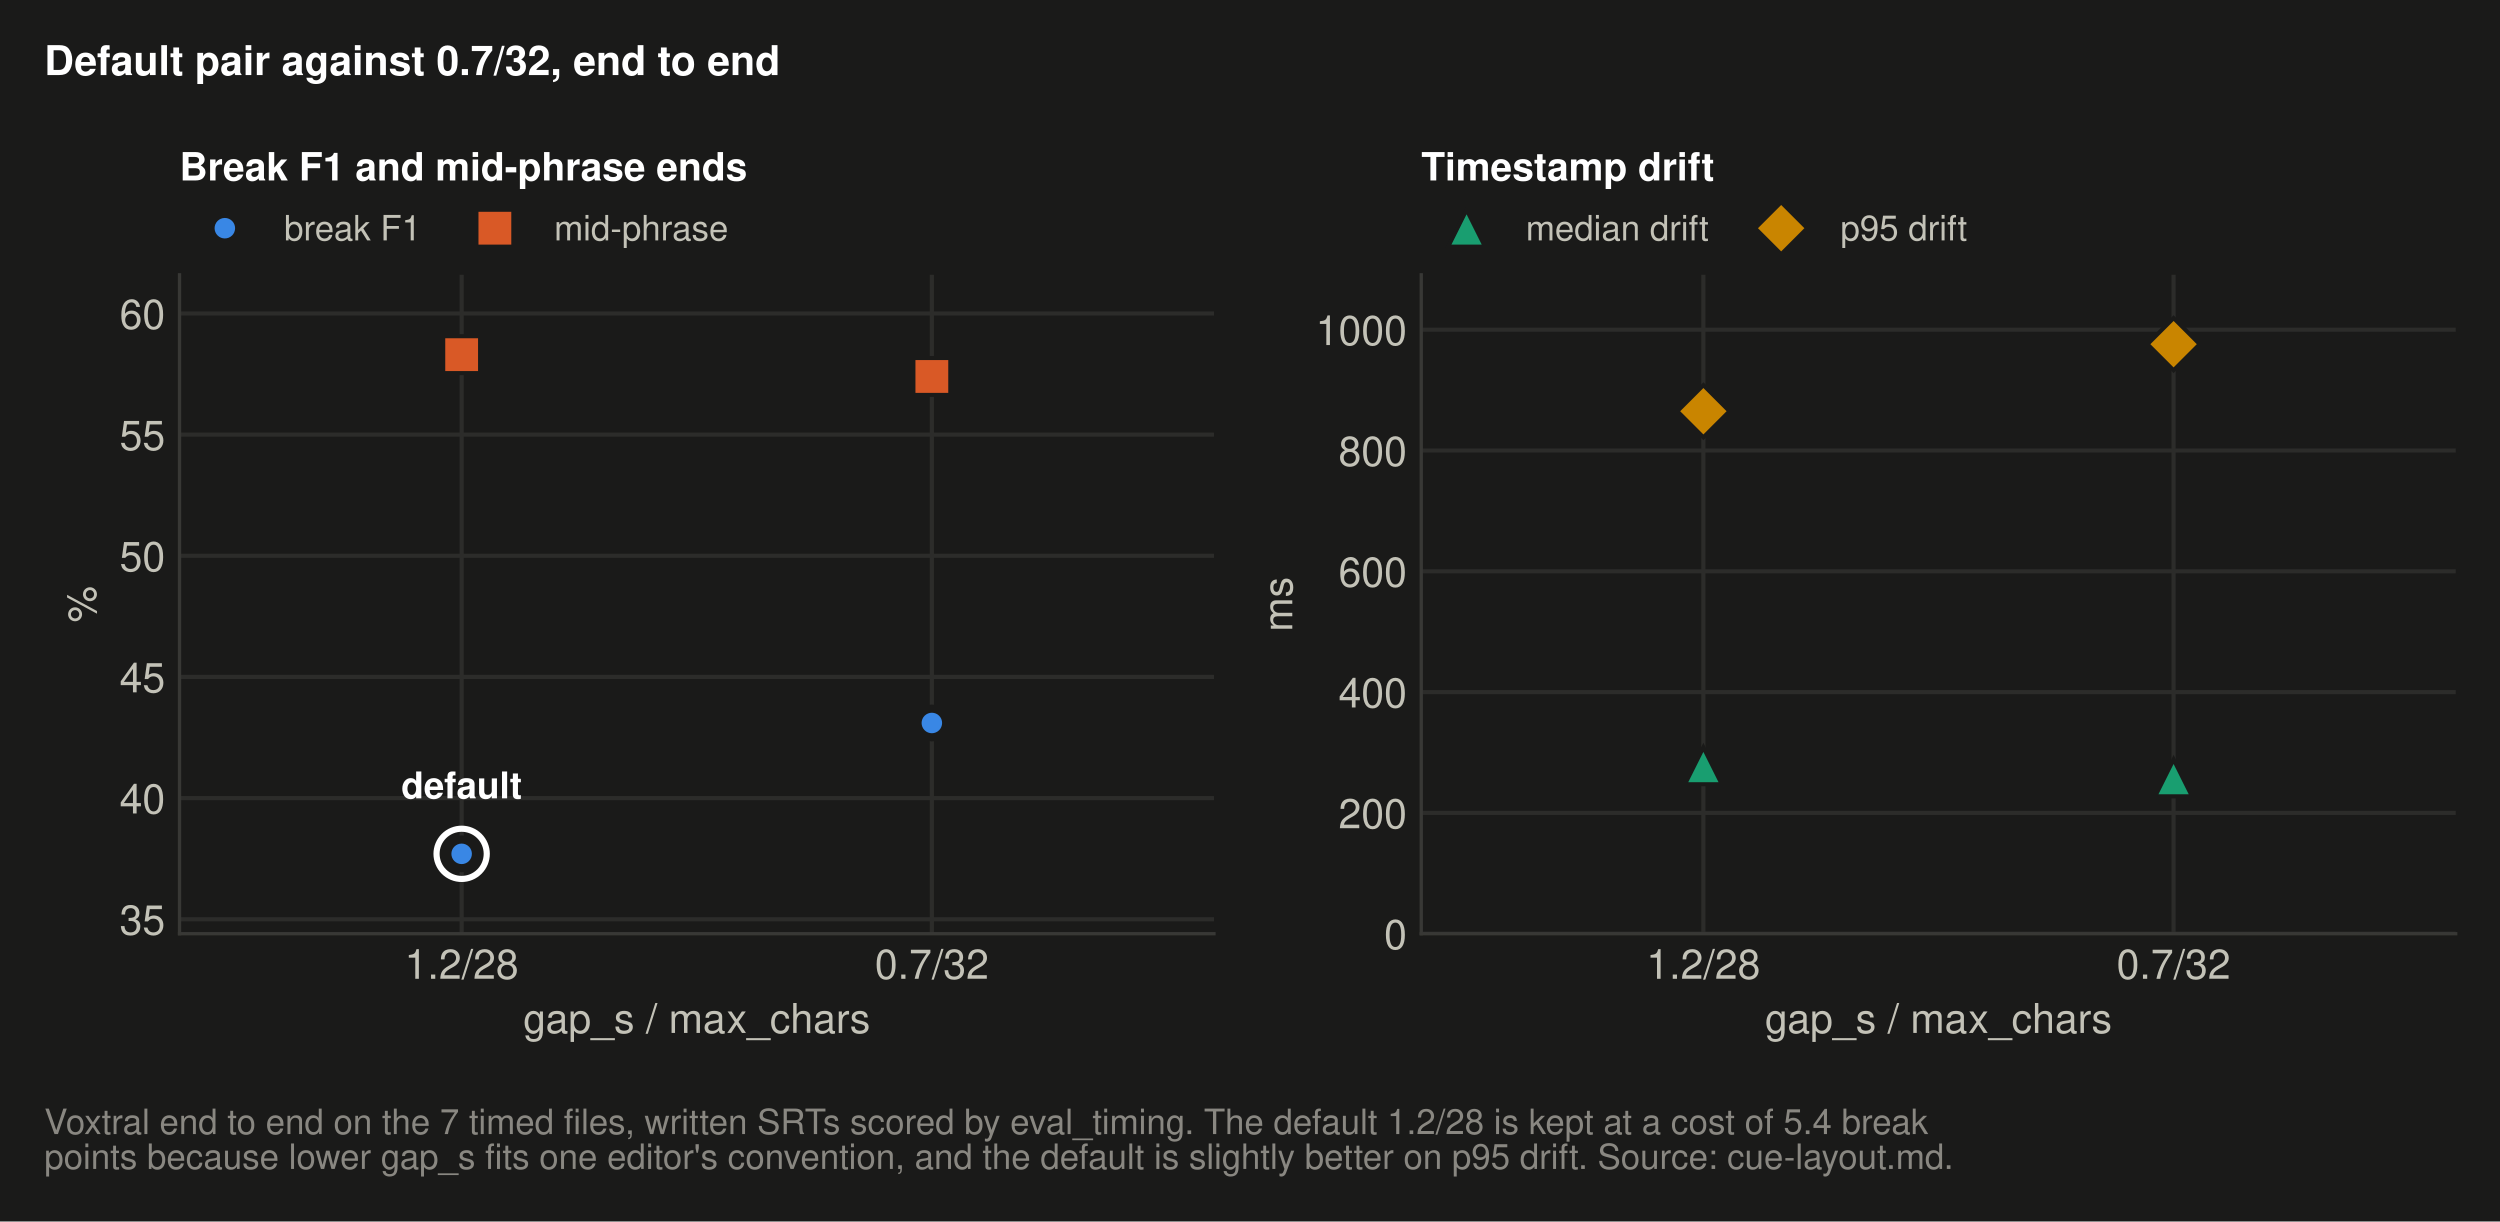
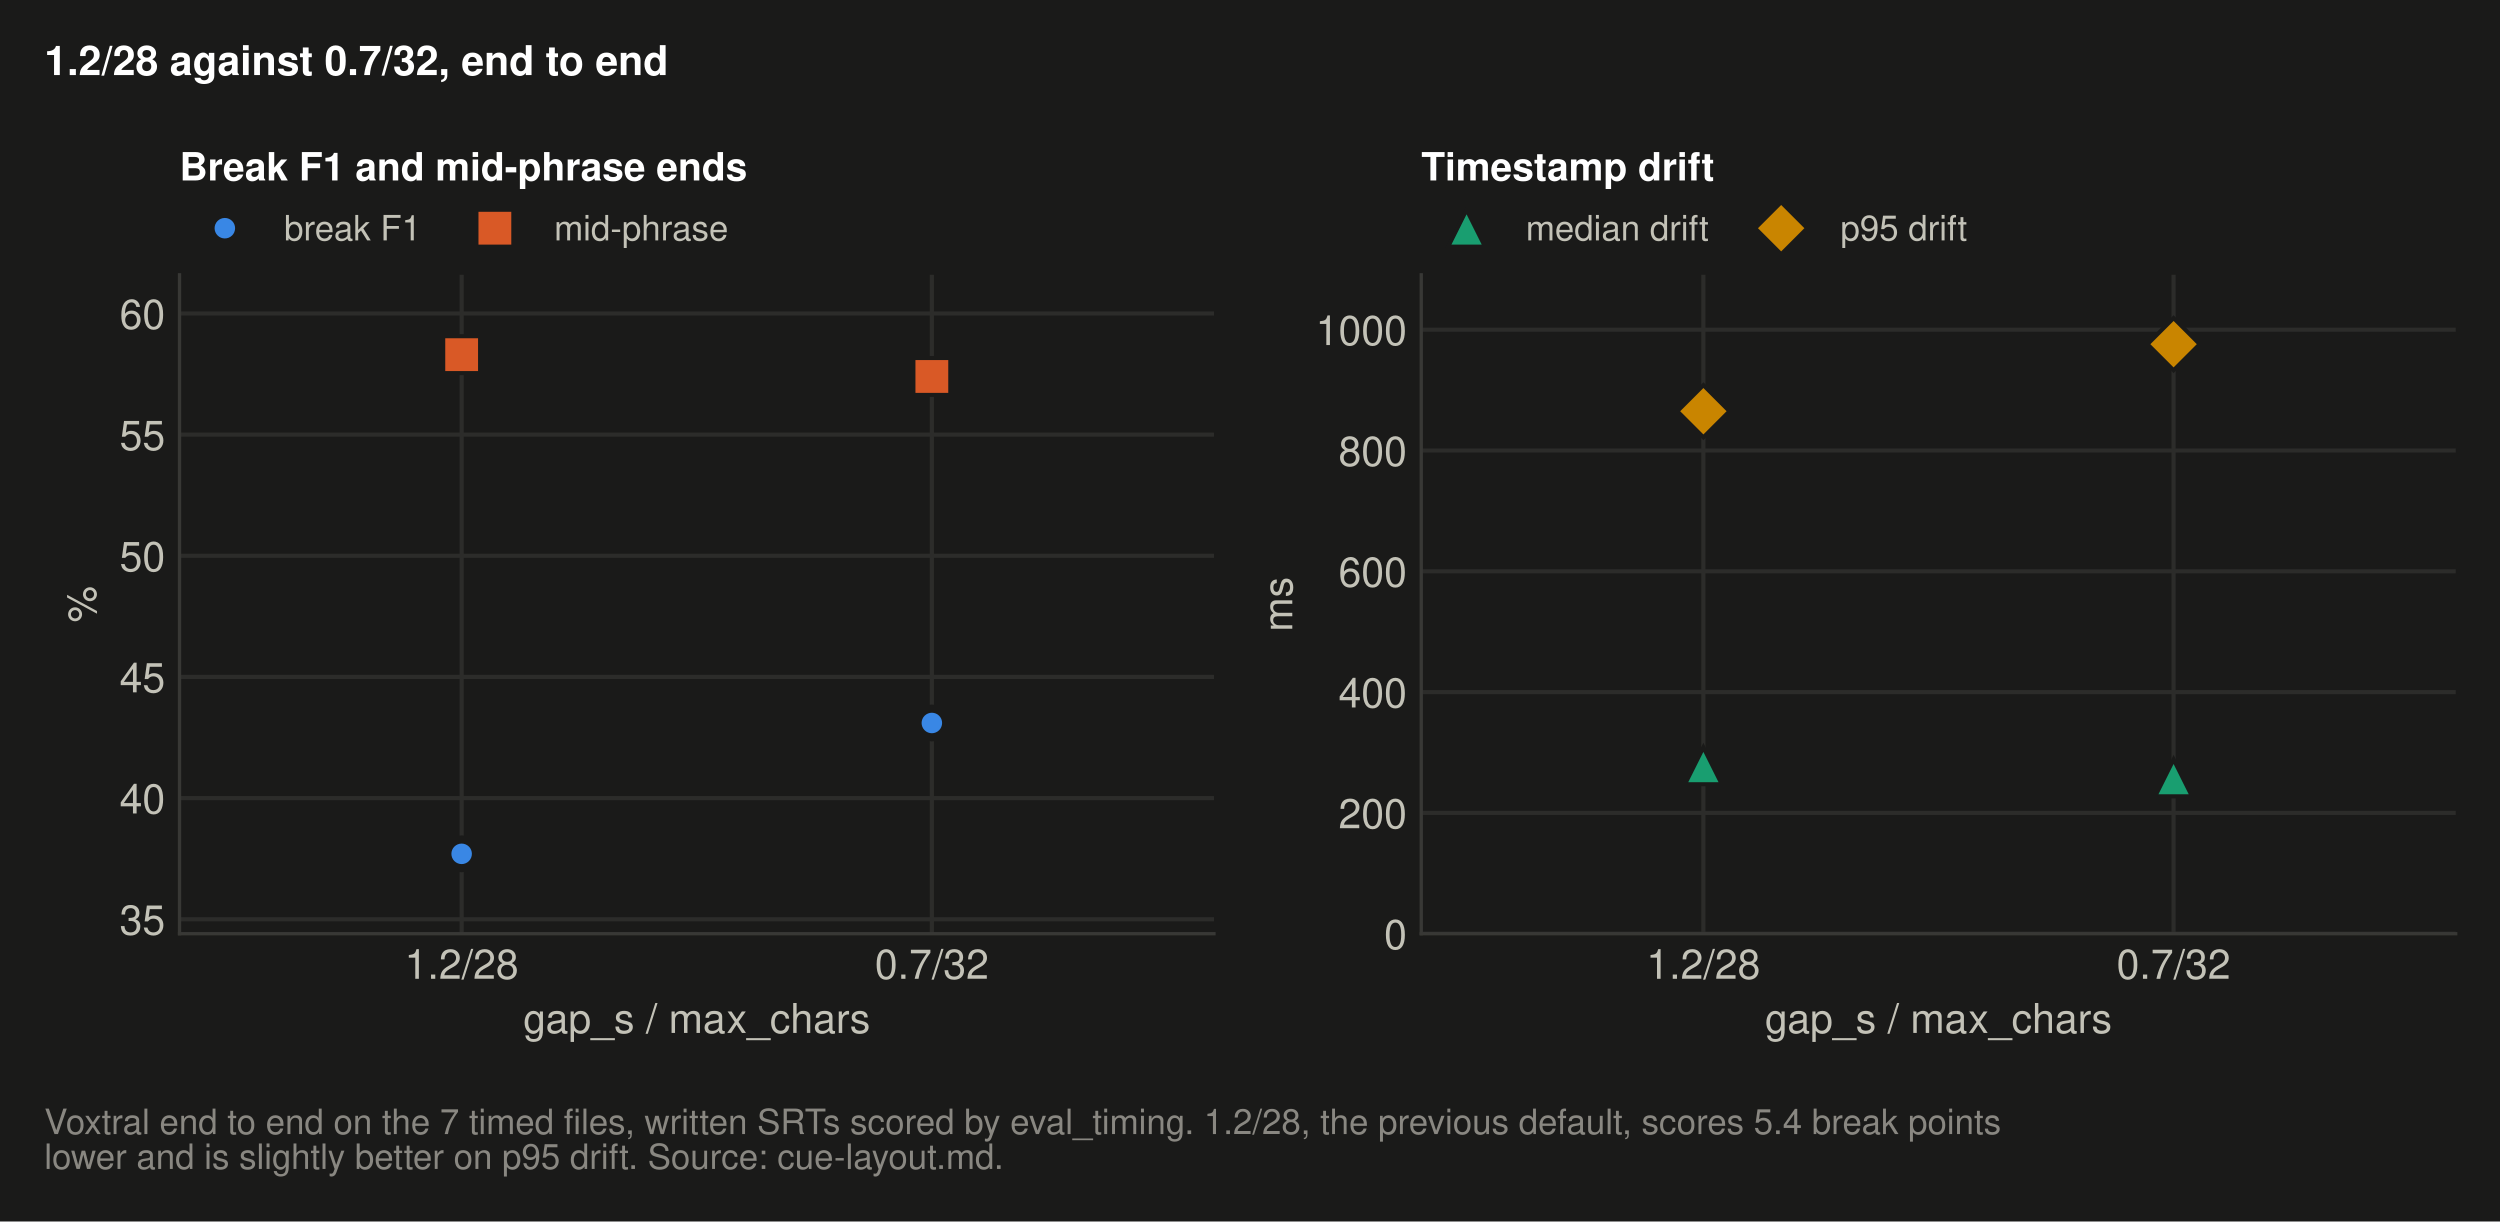
<svg xmlns="http://www.w3.org/2000/svg" xmlns:xlink="http://www.w3.org/1999/xlink" width="609.552pt" height="297.818pt" viewBox="0 0 609.552 297.818" version="1.1">
  <defs>
    <style type="text/css">*{stroke-linejoin: round; stroke-linecap: butt}</style>
  </defs>
  <g id="figure_1">
    <g id="patch_1">
      <path d="M 0 297.818  L 609.552 297.818  L 609.552 0  L 0 0  z " style="fill: #1a1a19" />
    </g>
    <g id="axes_1">
      <g id="patch_2">
        <path d="M 43.771 227.657  L 295.992 227.657  L 295.992 67.001  L 43.771 67.001  z " style="fill: #1a1a19" />
      </g>
      <g id="matplotlib.axis_1">
        <g id="xtick_1">
          <g id="line2d_1">
            <path d="M 112.559 227.657  L 112.559 67.001  " clip-path="url(#pfb99f99b1f)" style="fill: none; stroke: #2c2c2a; stroke-linecap: round" />
          </g>
          <g id="line2d_2" />
          <g id="text_1">
            <text style="font-size: 10px; font-family: 'Helvetica', 'Arial', 'DejaVu Sans'; text-anchor: middle; fill: #c3c2b7" x="112.559" y="238.657" transform="rotate(-0 112.5587 238.6568)">1.2/28</text>
          </g>
        </g>
        <g id="xtick_2">
          <g id="line2d_3">
            <path d="M 227.205 227.657  L 227.205 67.001  " clip-path="url(#pfb99f99b1f)" style="fill: none; stroke: #2c2c2a; stroke-linecap: round" />
          </g>
          <g id="line2d_4" />
          <g id="text_2">
            <text style="font-size: 10px; font-family: 'Helvetica', 'Arial', 'DejaVu Sans'; text-anchor: middle; fill: #c3c2b7" x="227.205" y="238.657" transform="rotate(-0 227.2045 238.6568)">0.7/32</text>
          </g>
        </g>
        <g id="text_3">
          <text style="font-size: 10px; font-family: 'Helvetica', 'Arial', 'DejaVu Sans'; text-anchor: middle; fill: #c3c2b7" x="169.882" y="251.856" transform="rotate(-0 169.8816 251.856)">gap_s / max_chars</text>
        </g>
      </g>
      <g id="matplotlib.axis_2">
        <g id="ytick_1">
          <g id="line2d_5">
            <path d="M 43.771 224.135  L 295.992 224.135  " clip-path="url(#pfb99f99b1f)" style="fill: none; stroke: #2c2c2a; stroke-linecap: round" />
          </g>
          <g id="line2d_6" />
          <g id="text_4">
            <text style="font-size: 10px; font-family: 'Helvetica', 'Arial', 'DejaVu Sans'; text-anchor: end; fill: #c3c2b7" x="40.271" y="227.885" transform="rotate(-0 40.27122 227.8855)">35</text>
          </g>
        </g>
        <g id="ytick_2">
          <g id="line2d_7">
            <path d="M 43.771 194.594  L 295.992 194.594  " clip-path="url(#pfb99f99b1f)" style="fill: none; stroke: #2c2c2a; stroke-linecap: round" />
          </g>
          <g id="line2d_8" />
          <g id="text_5">
            <text style="font-size: 10px; font-family: 'Helvetica', 'Arial', 'DejaVu Sans'; text-anchor: end; fill: #c3c2b7" x="40.271" y="198.344" transform="rotate(-0 40.27122 198.3445)">40</text>
          </g>
        </g>
        <g id="ytick_3">
          <g id="line2d_9">
            <path d="M 43.771 165.053  L 295.992 165.053  " clip-path="url(#pfb99f99b1f)" style="fill: none; stroke: #2c2c2a; stroke-linecap: round" />
          </g>
          <g id="line2d_10" />
          <g id="text_6">
            <text style="font-size: 10px; font-family: 'Helvetica', 'Arial', 'DejaVu Sans'; text-anchor: end; fill: #c3c2b7" x="40.271" y="168.803" transform="rotate(-0 40.27122 168.8035)">45</text>
          </g>
        </g>
        <g id="ytick_4">
          <g id="line2d_11">
            <path d="M 43.771 135.512  L 295.992 135.512  " clip-path="url(#pfb99f99b1f)" style="fill: none; stroke: #2c2c2a; stroke-linecap: round" />
          </g>
          <g id="line2d_12" />
          <g id="text_7">
            <text style="font-size: 10px; font-family: 'Helvetica', 'Arial', 'DejaVu Sans'; text-anchor: end; fill: #c3c2b7" x="40.271" y="139.262" transform="rotate(-0 40.27122 139.2625)">50</text>
          </g>
        </g>
        <g id="ytick_5">
          <g id="line2d_13">
            <path d="M 43.771 105.971  L 295.992 105.971  " clip-path="url(#pfb99f99b1f)" style="fill: none; stroke: #2c2c2a; stroke-linecap: round" />
          </g>
          <g id="line2d_14" />
          <g id="text_8">
            <text style="font-size: 10px; font-family: 'Helvetica', 'Arial', 'DejaVu Sans'; text-anchor: end; fill: #c3c2b7" x="40.271" y="109.721" transform="rotate(-0 40.27122 109.7215)">55</text>
          </g>
        </g>
        <g id="ytick_6">
          <g id="line2d_15">
            <path d="M 43.771 76.43  L 295.992 76.43  " clip-path="url(#pfb99f99b1f)" style="fill: none; stroke: #2c2c2a; stroke-linecap: round" />
          </g>
          <g id="line2d_16" />
          <g id="text_9">
            <text style="font-size: 10px; font-family: 'Helvetica', 'Arial', 'DejaVu Sans'; text-anchor: end; fill: #c3c2b7" x="40.271" y="80.18" transform="rotate(-0 40.27122 80.18049)">60</text>
          </g>
        </g>
        <g id="text_10">
          <text style="font-size: 10px; font-family: 'Helvetica', 'Arial', 'DejaVu Sans'; text-anchor: middle; fill: #c3c2b7" x="23.45" y="147.329" transform="rotate(-90 23.45012 147.3289)">%</text>
        </g>
      </g>
      <g id="patch_3">
        <path d="M 43.771 227.657  L 43.771 67.001  " style="fill: none; stroke: #383835; stroke-width: 0.8; stroke-linejoin: miter; stroke-linecap: square" />
      </g>
      <g id="patch_4">
        <path d="M 43.771 227.657  L 295.992 227.657  " style="fill: none; stroke: #383835; stroke-width: 0.8; stroke-linejoin: miter; stroke-linecap: square" />
      </g>
      <g id="line2d_17">
        <defs>
          <path id="m3d7b4c0e3e" d="M 0 3.5  C 0.928 3.5 1.819 3.131 2.475 2.475  C 3.131 1.819 3.5 0.928 3.5 0  C 3.5 -0.928 3.131 -1.819 2.475 -2.475  C 1.819 -3.131 0.928 -3.5 0 -3.5  C -0.928 -3.5 -1.819 -3.131 -2.475 -2.475  C -3.131 -1.819 -3.5 -0.928 -3.5 0  C -3.5 0.928 -3.131 1.819 -2.475 2.475  C -1.819 3.131 -0.928 3.5 0 3.5  z " style="stroke: #1a1a19; stroke-width: 2" />
        </defs>
        <g clip-path="url(#pfb99f99b1f)">
          <use xlink:href="#m3d7b4c0e3e" x="112.559" y="208.183" style="fill: #3987e5; stroke: #1a1a19; stroke-width: 2" />
          <use xlink:href="#m3d7b4c0e3e" x="227.205" y="176.279" style="fill: #3987e5; stroke: #1a1a19; stroke-width: 2" />
        </g>
      </g>
      <g id="line2d_18">
        <defs>
          <path id="m81e0faa51b" d="M -4.5 4.5  L 4.5 4.5  L 4.5 -4.5  L -4.5 -4.5  z " style="stroke: #1a1a19; stroke-linejoin: miter" />
        </defs>
        <g clip-path="url(#pfb99f99b1f)">
          <use xlink:href="#m81e0faa51b" x="112.559" y="86.474" style="fill: #d95926; stroke: #1a1a19; stroke-linejoin: miter" />
          <use xlink:href="#m81e0faa51b" x="227.205" y="91.792" style="fill: #d95926; stroke: #1a1a19; stroke-linejoin: miter" />
        </g>
      </g>
      <g id="text_11">
-         <text style="font-weight: 700; font-size: 9px; font-family: 'Helvetica', 'Arial', 'DejaVu Sans'; text-anchor: middle; fill: #ffffff" x="112.559" y="194.654" transform="rotate(-0 112.5587 194.6541)">default</text>
-       </g>
-       <g id="text_12">
        <text style="font-weight: 700; font-size: 9.5px; font-family: 'Helvetica', 'Arial', 'DejaVu Sans'; text-anchor: start; fill: #ffffff" x="43.771" y="44.001" transform="rotate(-0 43.77122 44.001)">Break F1 and mid-phrase ends</text>
-       </g>
-       <g id="PathCollection_1">
-         <path d="M 112.559 214.307  C 114.183 214.307 115.74 213.662 116.889 212.513  C 118.037 211.365 118.682 209.807 118.682 208.183  C 118.682 206.559 118.037 205.002 116.889 203.853  C 115.74 202.705 114.183 202.06 112.559 202.06  C 110.935 202.06 109.377 202.705 108.229 203.853  C 107.08 205.002 106.435 206.559 106.435 208.183  C 106.435 209.807 107.08 211.365 108.229 212.513  C 109.377 213.662 110.935 214.307 112.559 214.307  L 112.559 214.307  z " clip-path="url(#pfb99f99b1f)" style="fill: none; stroke: #ffffff; stroke-width: 1.5" />
      </g>
      <g id="legend_1">
        <g id="line2d_19">
          <g>
            <use xlink:href="#m3d7b4c0e3e" x="54.821" y="55.641" style="fill: #3987e5; stroke: #1a1a19; stroke-width: 2" />
          </g>
        </g>
+         <g id="text_12">
+           <text style="font-size: 8.5px; font-family: 'Helvetica', 'Arial', 'DejaVu Sans'; text-anchor: start; fill: #c3c2b7" x="69.271" y="58.616" transform="rotate(-0 69.27122 58.61617)">break F1</text>
+         </g>
+         <g id="line2d_20">
+           <g>
+             <use xlink:href="#m81e0faa51b" x="120.662" y="55.641" style="fill: #d95926; stroke: #1a1a19; stroke-linejoin: miter" />
+           </g>
+         </g>
        <g id="text_13">
-           <text style="font-size: 8.5px; font-family: 'Helvetica', 'Arial', 'DejaVu Sans'; text-anchor: start; fill: #c3c2b7" x="69.271" y="58.616" transform="rotate(-0 69.27122 58.61617)">break F1</text>
-         </g>
-         <g id="line2d_20">
-           <g>
-             <use xlink:href="#m81e0faa51b" x="120.662" y="55.641" style="fill: #d95926; stroke: #1a1a19; stroke-linejoin: miter" />
-           </g>
-         </g>
-         <g id="text_14">
          <text style="font-size: 8.5px; font-family: 'Helvetica', 'Arial', 'DejaVu Sans'; text-anchor: start; fill: #c3c2b7" x="135.112" y="58.616" transform="rotate(-0 135.1117 58.61617)">mid-phrase</text>
        </g>
      </g>
    </g>
    <g id="axes_2">
      <g id="patch_5">
        <path d="M 346.531 227.657  L 598.752 227.657  L 598.752 67.001  L 346.531 67.001  z " style="fill: #1a1a19" />
      </g>
      <g id="matplotlib.axis_3">
        <g id="xtick_3">
          <g id="line2d_21">
            <path d="M 415.319 227.657  L 415.319 67.001  " clip-path="url(#pfb8b1221d2)" style="fill: none; stroke: #2c2c2a; stroke-linecap: round" />
          </g>
          <g id="line2d_22" />
-           <g id="text_15">
+           <g id="text_14">
            <text style="font-size: 10px; font-family: 'Helvetica', 'Arial', 'DejaVu Sans'; text-anchor: middle; fill: #c3c2b7" x="415.319" y="238.657" transform="rotate(-0 415.3187 238.6568)">1.2/28</text>
          </g>
        </g>
        <g id="xtick_4">
          <g id="line2d_23">
            <path d="M 529.965 227.657  L 529.965 67.001  " clip-path="url(#pfb8b1221d2)" style="fill: none; stroke: #2c2c2a; stroke-linecap: round" />
          </g>
          <g id="line2d_24" />
-           <g id="text_16">
+           <g id="text_15">
            <text style="font-size: 10px; font-family: 'Helvetica', 'Arial', 'DejaVu Sans'; text-anchor: middle; fill: #c3c2b7" x="529.965" y="238.657" transform="rotate(-0 529.9645 238.6568)">0.7/32</text>
          </g>
        </g>
-         <g id="text_17">
+         <g id="text_16">
          <text style="font-size: 10px; font-family: 'Helvetica', 'Arial', 'DejaVu Sans'; text-anchor: middle; fill: #c3c2b7" x="472.642" y="251.856" transform="rotate(-0 472.6416 251.856)">gap_s / max_chars</text>
        </g>
      </g>
      <g id="matplotlib.axis_4">
        <g id="ytick_7">
          <g id="line2d_25">
            <path d="M 346.531 227.657  L 598.752 227.657  " clip-path="url(#pfb8b1221d2)" style="fill: none; stroke: #2c2c2a; stroke-linecap: round" />
          </g>
          <g id="line2d_26" />
-           <g id="text_18">
+           <g id="text_17">
            <text style="font-size: 10px; font-family: 'Helvetica', 'Arial', 'DejaVu Sans'; text-anchor: end; fill: #c3c2b7" x="343.031" y="231.407" transform="rotate(-0 343.0312 231.4068)">0</text>
          </g>
        </g>
        <g id="ytick_8">
          <g id="line2d_27">
            <path d="M 346.531 198.202  L 598.752 198.202  " clip-path="url(#pfb8b1221d2)" style="fill: none; stroke: #2c2c2a; stroke-linecap: round" />
          </g>
          <g id="line2d_28" />
-           <g id="text_19">
+           <g id="text_18">
            <text style="font-size: 10px; font-family: 'Helvetica', 'Arial', 'DejaVu Sans'; text-anchor: end; fill: #c3c2b7" x="343.031" y="201.952" transform="rotate(-0 343.0312 201.9524)">200</text>
          </g>
        </g>
        <g id="ytick_9">
          <g id="line2d_29">
            <path d="M 346.531 168.748  L 598.752 168.748  " clip-path="url(#pfb8b1221d2)" style="fill: none; stroke: #2c2c2a; stroke-linecap: round" />
          </g>
          <g id="line2d_30" />
-           <g id="text_20">
+           <g id="text_19">
            <text style="font-size: 10px; font-family: 'Helvetica', 'Arial', 'DejaVu Sans'; text-anchor: end; fill: #c3c2b7" x="343.031" y="172.498" transform="rotate(-0 343.0312 172.4981)">400</text>
          </g>
        </g>
        <g id="ytick_10">
          <g id="line2d_31">
            <path d="M 346.531 139.294  L 598.752 139.294  " clip-path="url(#pfb8b1221d2)" style="fill: none; stroke: #2c2c2a; stroke-linecap: round" />
          </g>
          <g id="line2d_32" />
-           <g id="text_21">
+           <g id="text_20">
            <text style="font-size: 10px; font-family: 'Helvetica', 'Arial', 'DejaVu Sans'; text-anchor: end; fill: #c3c2b7" x="343.031" y="143.044" transform="rotate(-0 343.0312 143.0437)">600</text>
          </g>
        </g>
        <g id="ytick_11">
          <g id="line2d_33">
            <path d="M 346.531 109.839  L 598.752 109.839  " clip-path="url(#pfb8b1221d2)" style="fill: none; stroke: #2c2c2a; stroke-linecap: round" />
          </g>
          <g id="line2d_34" />
-           <g id="text_22">
+           <g id="text_21">
            <text style="font-size: 10px; font-family: 'Helvetica', 'Arial', 'DejaVu Sans'; text-anchor: end; fill: #c3c2b7" x="343.031" y="113.589" transform="rotate(-0 343.0312 113.5894)">800</text>
          </g>
        </g>
        <g id="ytick_12">
          <g id="line2d_35">
            <path d="M 346.531 80.385  L 598.752 80.385  " clip-path="url(#pfb8b1221d2)" style="fill: none; stroke: #2c2c2a; stroke-linecap: round" />
          </g>
          <g id="line2d_36" />
-           <g id="text_23">
+           <g id="text_22">
            <text style="font-size: 10px; font-family: 'Helvetica', 'Arial', 'DejaVu Sans'; text-anchor: end; fill: #c3c2b7" x="343.031" y="84.135" transform="rotate(-0 343.0312 84.13505)">1000</text>
          </g>
        </g>
-         <g id="text_24">
+         <g id="text_23">
          <text style="font-size: 10px; font-family: 'Helvetica', 'Arial', 'DejaVu Sans'; text-anchor: middle; fill: #c3c2b7" x="315.088" y="147.329" transform="rotate(-90 315.0883 147.3289)">ms</text>
        </g>
      </g>
      <g id="patch_6">
        <path d="M 346.531 227.657  L 346.531 67.001  " style="fill: none; stroke: #383835; stroke-width: 0.8; stroke-linejoin: miter; stroke-linecap: square" />
      </g>
      <g id="patch_7">
        <path d="M 346.531 227.657  L 598.752 227.657  " style="fill: none; stroke: #383835; stroke-width: 0.8; stroke-linejoin: miter; stroke-linecap: square" />
      </g>
      <g id="line2d_37">
        <defs>
          <path id="m14c831bd54" d="M 0 -4.5  L -4.5 4.5  L 4.5 4.5  z " style="stroke: #1a1a19; stroke-linejoin: miter" />
        </defs>
        <g clip-path="url(#pfb8b1221d2)">
          <use xlink:href="#m14c831bd54" x="415.319" y="186.715" style="fill: #199e70; stroke: #1a1a19; stroke-linejoin: miter" />
          <use xlink:href="#m14c831bd54" x="529.965" y="189.661" style="fill: #199e70; stroke: #1a1a19; stroke-linejoin: miter" />
        </g>
      </g>
      <g id="line2d_38">
        <defs>
          <path id="m4003d0889e" d="M -0 6.364  L 6.364 0  L 0 -6.364  L -6.364 -0  z " style="stroke: #1a1a19; stroke-linejoin: miter" />
        </defs>
        <g clip-path="url(#pfb8b1221d2)">
          <use xlink:href="#m4003d0889e" x="415.319" y="100.267" style="fill: #c98500; stroke: #1a1a19; stroke-linejoin: miter" />
          <use xlink:href="#m4003d0889e" x="529.965" y="83.92" style="fill: #c98500; stroke: #1a1a19; stroke-linejoin: miter" />
        </g>
      </g>
-       <g id="text_25">
+       <g id="text_24">
        <text style="font-weight: 700; font-size: 9.5px; font-family: 'Helvetica', 'Arial', 'DejaVu Sans'; text-anchor: start; fill: #ffffff" x="346.531" y="44.001" transform="rotate(-0 346.5312 44.001)">Timestamp drift</text>
      </g>
      <g id="legend_2">
        <g id="line2d_39">
          <g>
            <use xlink:href="#m14c831bd54" x="357.581" y="55.641" style="fill: #199e70; stroke: #1a1a19; stroke-linejoin: miter" />
          </g>
        </g>
+         <g id="text_25">
+           <text style="font-size: 8.5px; font-family: 'Helvetica', 'Arial', 'DejaVu Sans'; text-anchor: start; fill: #c3c2b7" x="372.031" y="58.616" transform="rotate(-0 372.0312 58.61617)">median drift</text>
+         </g>
+         <g id="line2d_40">
+           <g>
+             <use xlink:href="#m4003d0889e" x="434.287" y="55.641" style="fill: #c98500; stroke: #1a1a19; stroke-linejoin: miter" />
+           </g>
+         </g>
        <g id="text_26">
-           <text style="font-size: 8.5px; font-family: 'Helvetica', 'Arial', 'DejaVu Sans'; text-anchor: start; fill: #c3c2b7" x="372.031" y="58.616" transform="rotate(-0 372.0312 58.61617)">median drift</text>
-         </g>
-         <g id="line2d_40">
-           <g>
-             <use xlink:href="#m4003d0889e" x="434.287" y="55.641" style="fill: #c98500; stroke: #1a1a19; stroke-linejoin: miter" />
-           </g>
-         </g>
-         <g id="text_27">
          <text style="font-size: 8.5px; font-family: 'Helvetica', 'Arial', 'DejaVu Sans'; text-anchor: start; fill: #c3c2b7" x="448.737" y="58.616" transform="rotate(-0 448.7371 58.61617)">p95 drift</text>
        </g>
      </g>
    </g>
+     <g id="text_27">
+       <text style="font-weight: 700; font-size: 10px; font-family: 'Helvetica', 'Arial', 'DejaVu Sans'; text-anchor: start; fill: #ffffff" x="10.8" y="18.3" transform="rotate(-0 10.8 18.3)">1.2/28 against 0.7/32, end to end</text>
+     </g>
    <g id="text_28">
-       <text style="font-weight: 700; font-size: 10px; font-family: 'Helvetica', 'Arial', 'DejaVu Sans'; text-anchor: start; fill: #ffffff" x="10.8" y="18.3" transform="rotate(-0 10.8 18.3)">Default pair against 0.7/32, end to end</text>
-     </g>
-     <g id="text_29">
-       <text style="font-size: 8.5px; font-family: 'Helvetica', 'Arial', 'DejaVu Sans'; fill: #898781" transform="translate(10.8 276.5016)">Voxtral end to end on the 7 timed files, written SRTs scored by eval_timing. The default 1.2/28 is kept at a cost of 5.4 break</text>
-       <text style="font-size: 8.5px; font-family: 'Helvetica', 'Arial', 'DejaVu Sans'; fill: #898781" transform="translate(10.8 285.0104)">points because lower gap_s fits one editor's convention, and the default is slightly better on p95 drift. Source: cue-layout.md.</text>
+       <text style="font-size: 8.5px; font-family: 'Helvetica', 'Arial', 'DejaVu Sans'; fill: #898781" transform="translate(10.8 276.5016)">Voxtral end to end on the 7 timed files, written SRTs scored by eval_timing. 1.2/28, the previous default, scores 5.4 break points</text>
+       <text style="font-size: 8.5px; font-family: 'Helvetica', 'Arial', 'DejaVu Sans'; fill: #898781" transform="translate(10.8 285.0104)">lower and is slightly better on p95 drift. Source: cue-layout.md.</text>
    </g>
  </g>
  <defs>
    <clipPath id="pfb99f99b1f">
      <rect x="43.771" y="67.001" width="252.221" height="160.656" />
    </clipPath>
    <clipPath id="pfb8b1221d2">
      <rect x="346.531" y="67.001" width="252.221" height="160.656" />
    </clipPath>
  </defs>
</svg>
